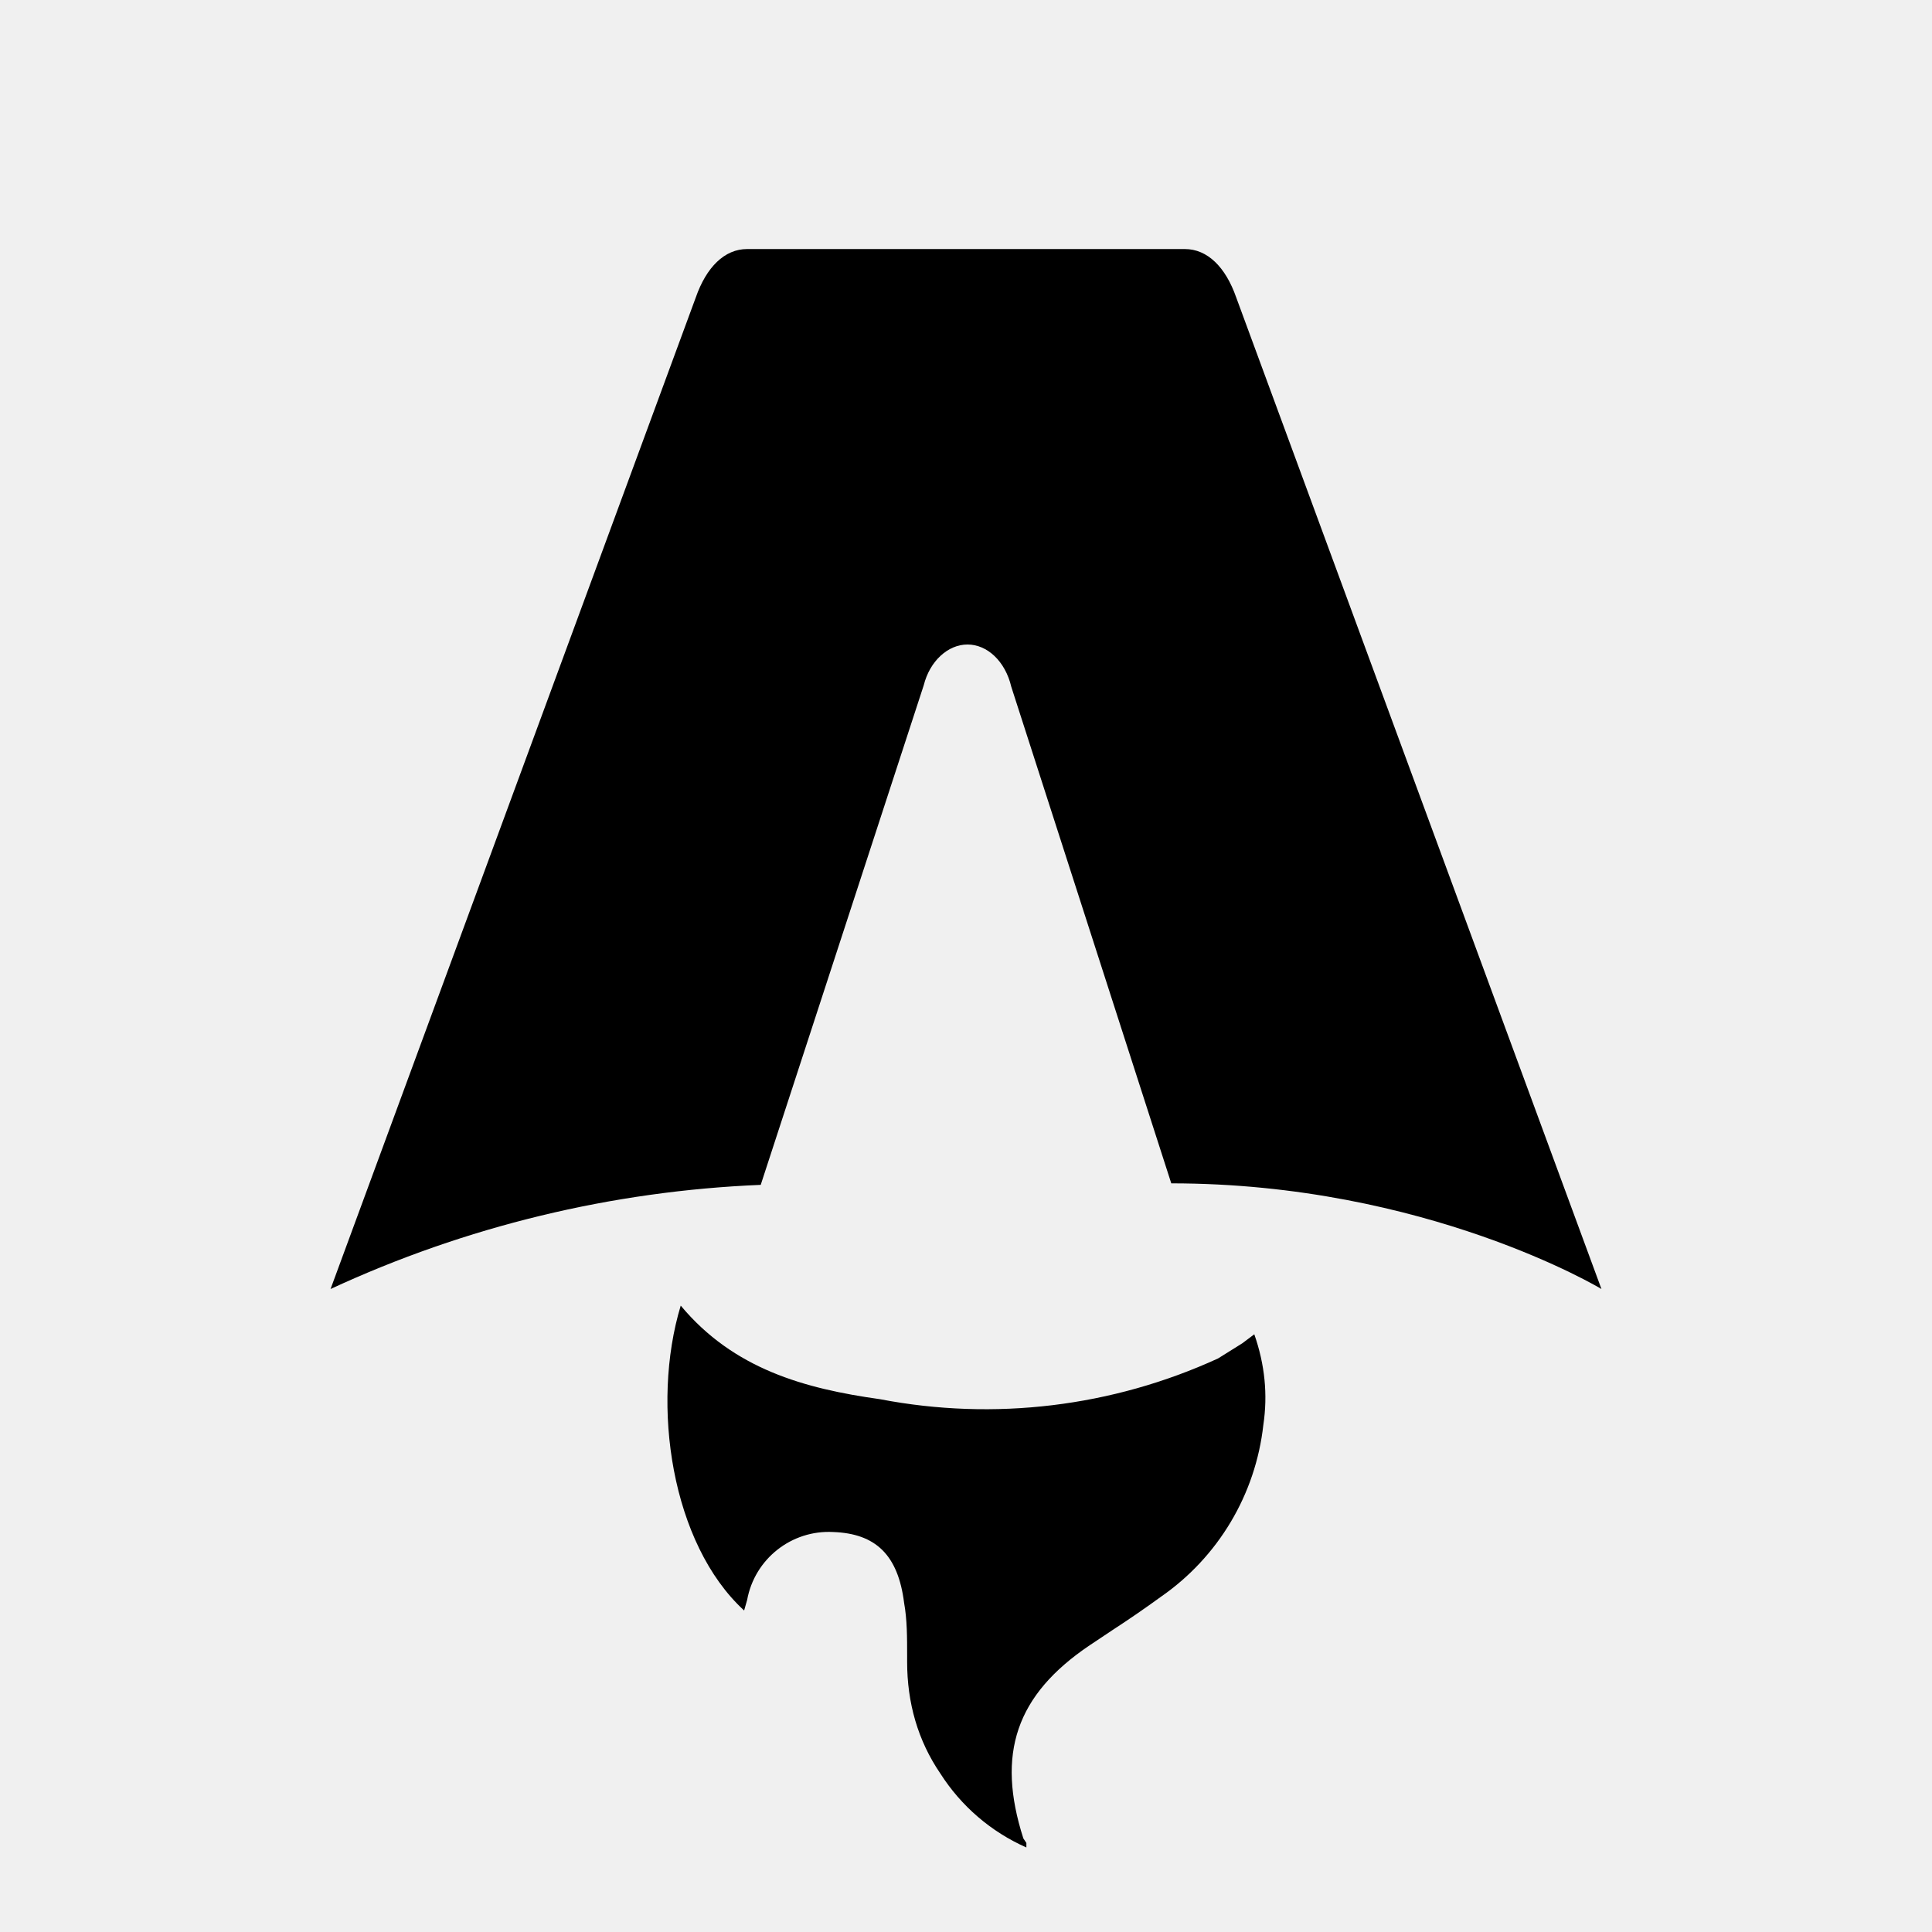
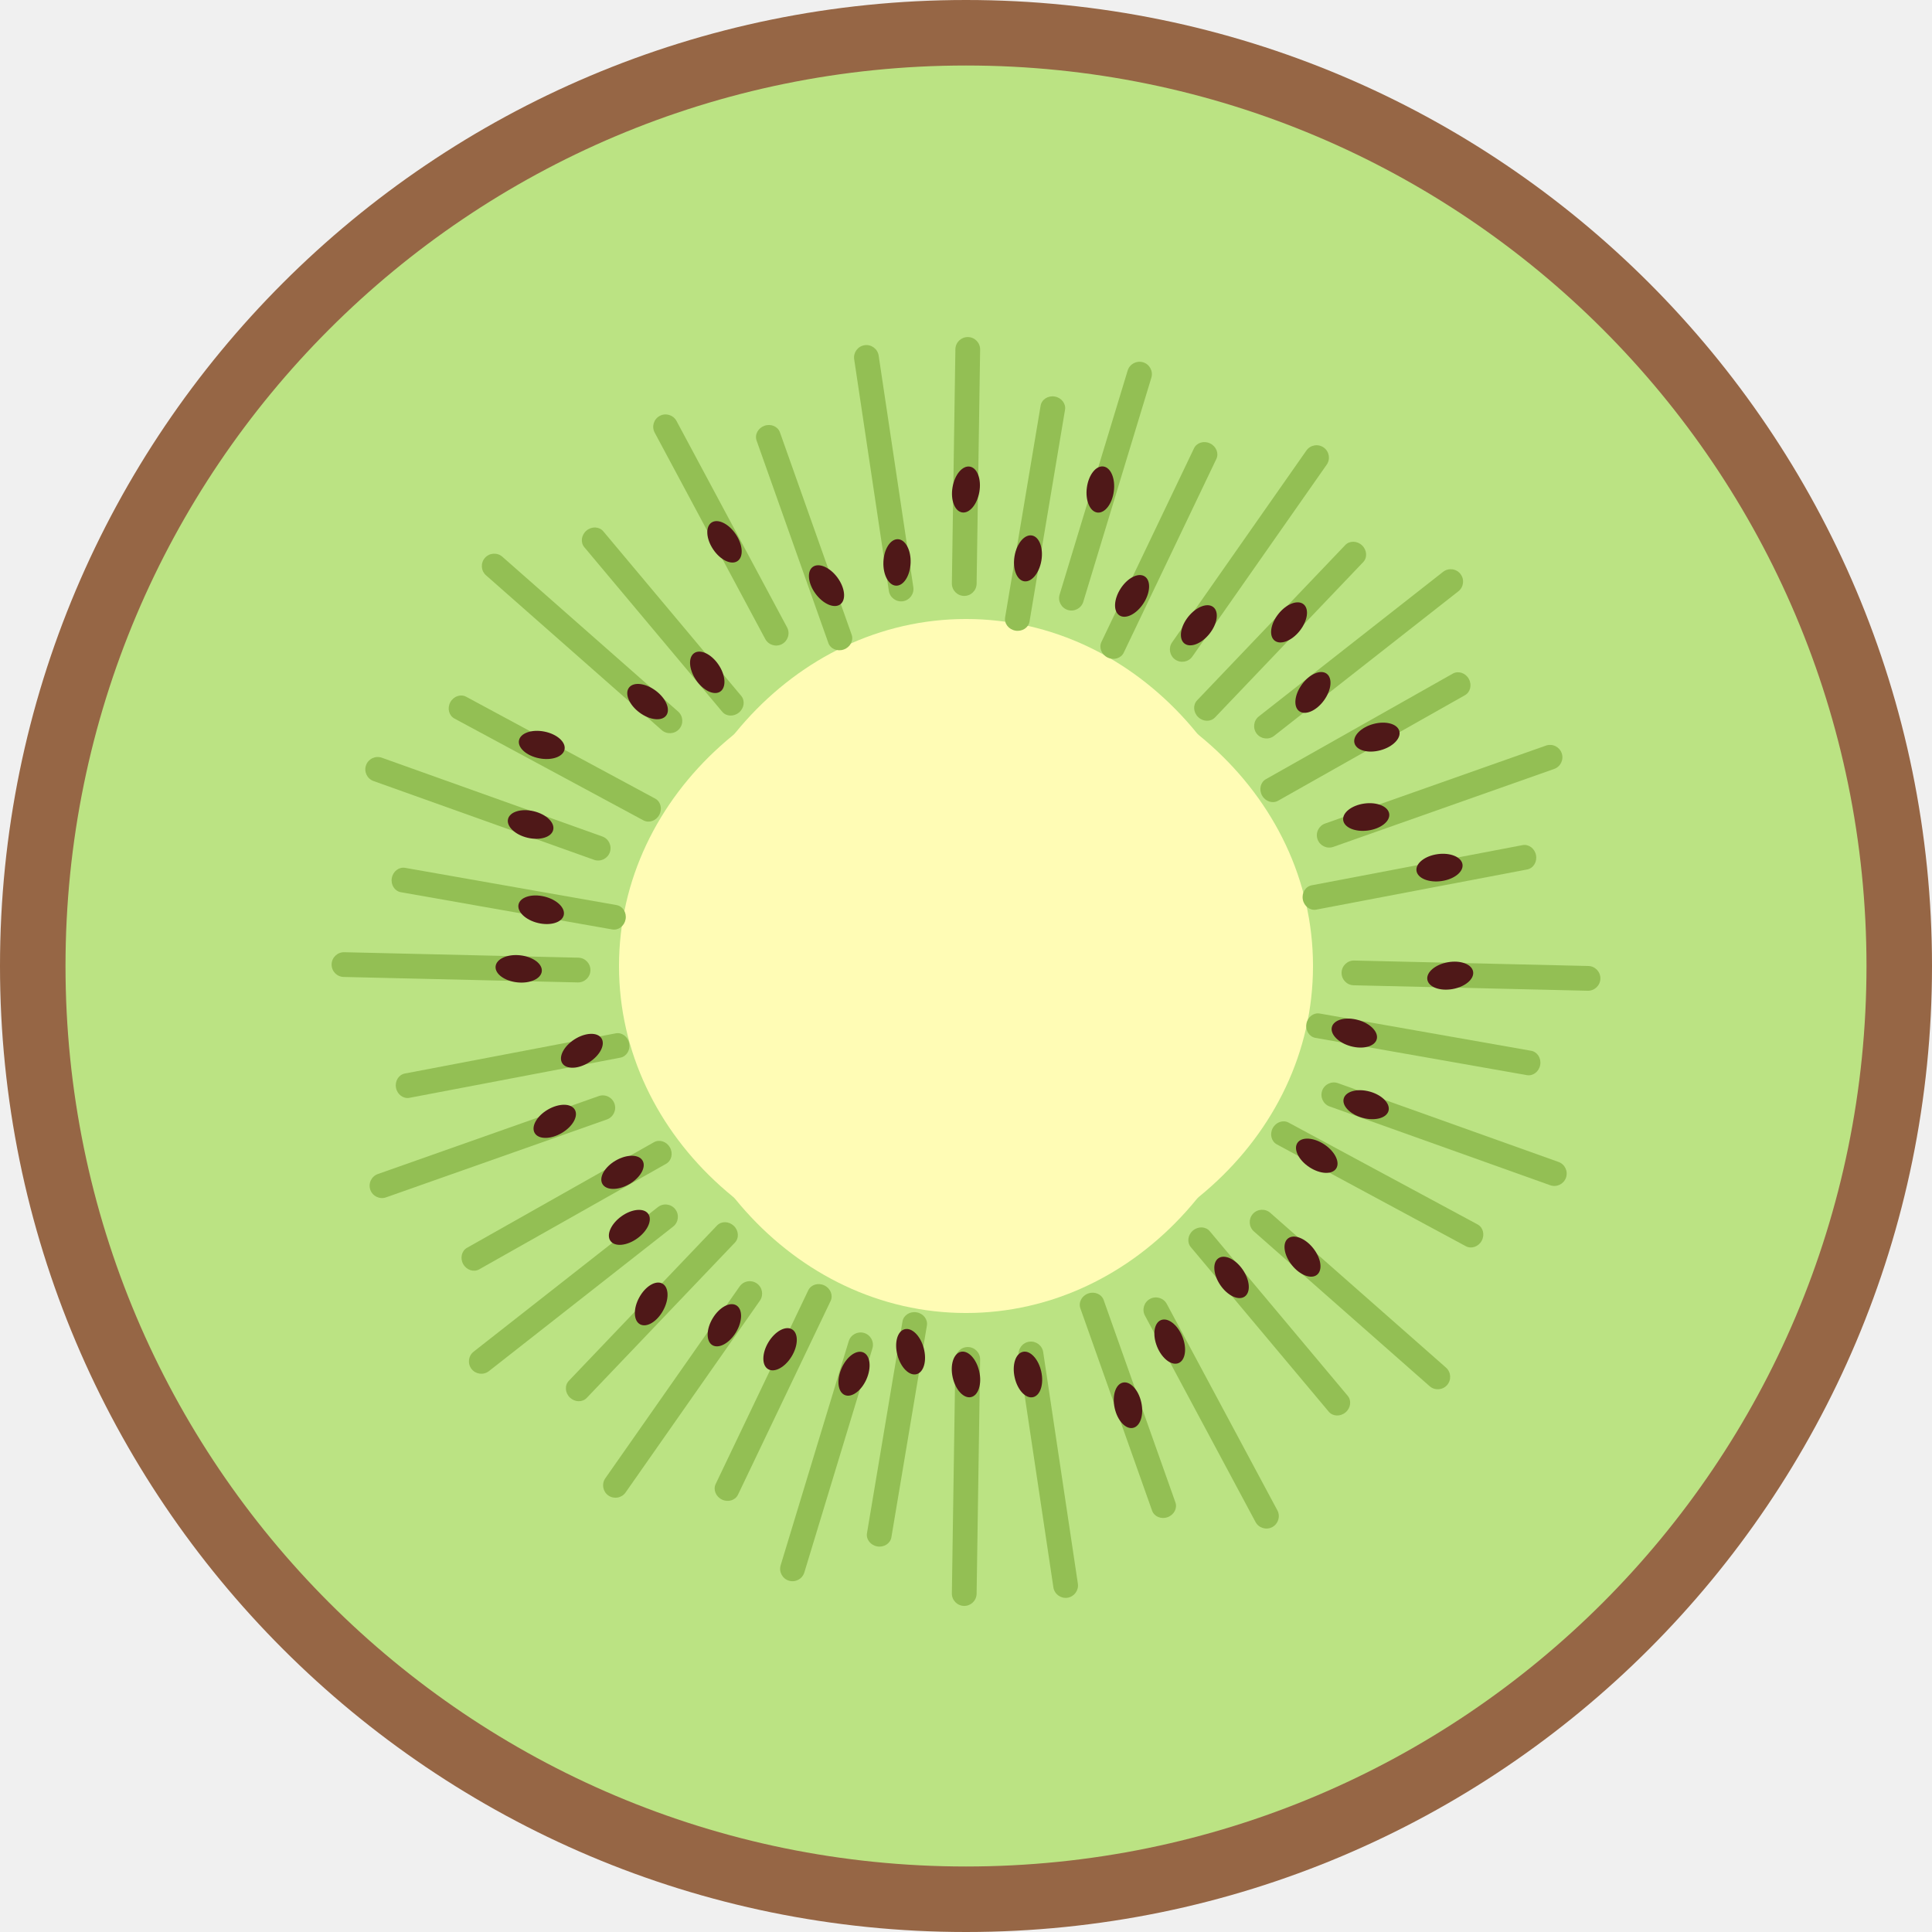
- <svg xmlns="http://www.w3.org/2000/svg" fill="none" viewBox="0 0 128 128">
-   <path d="M50.4 78.5a75.1 75.1 0 0 0-28.5 6.9l24.2-65.7c.7-2 1.9-3.2 3.4-3.2h29c1.5 0 2.7 1.2 3.4 3.2l24.2 65.7s-11.6-7-28.5-7L67 45.5c-.4-1.7-1.6-2.8-2.9-2.8-1.3 0-2.5 1.1-2.9 2.7L50.4 78.5Zm-1.1 28.2Zm-4.2-20.2c-2 6.6-.6 15.8 4.2 20.2a17.5 17.5 0 0 1 .2-.7 5.5 5.5 0 0 1 5.7-4.5c2.8.1 4.3 1.5 4.7 4.7.2 1.1.2 2.3.2 3.5v.4c0 2.7.7 5.2 2.2 7.4a13 13 0 0 0 5.7 4.9v-.3l-.2-.3c-1.8-5.6-.5-9.5 4.4-12.8l1.5-1a73 73 0 0 0 3.2-2.2 16 16 0 0 0 6.8-11.4c.3-2 .1-4-.6-6l-.8.6-1.6 1a37 37 0 0 1-22.4 2.7c-5-.7-9.7-2-13.2-6.2Z" />
-   <style>
-         path { fill: #000; }
-         @media (prefers-color-scheme: dark) {
-             path { fill: #FFF; }
-         }
-     </style>
+ <svg xmlns="http://www.w3.org/2000/svg" height="800px" width="800px" version="1.1" id="Layer_1" viewBox="0 0 511.996 511.996" xml:space="preserve">
+   <circle style="fill:#966645;" cx="255.998" cy="255.998" r="255.998" />
+   <circle style="fill:#BBE383;" cx="255.998" cy="255.998" r="238.638" />
+   <g>
+     <ellipse style="fill:#FFFCB5;" cx="255.998" cy="255.998" rx="82.528" ry="91.958" />
+     <ellipse style="fill:#FFFCB5;" cx="255.998" cy="255.998" rx="91.958" ry="82.525" />
+   </g>
+   <g>
+     <path style="fill:#93BF54;" d="M258.811,154.694c-0.026,1.811-1.518,3.255-3.325,3.23l0,0c-1.811-0.029-3.259-1.518-3.234-3.329   l0.933-62.041c0.026-1.811,1.522-3.259,3.332-3.23l0,0c1.807,0.029,3.255,1.518,3.226,3.329L258.811,154.694z" />
+     <path style="fill:#93BF54;" d="M258.811,422.346c-0.026,1.814-1.518,3.259-3.325,3.237l0,0c-1.811-0.029-3.259-1.522-3.234-3.329   l0.933-62.048c0.026-1.807,1.522-3.252,3.332-3.23l0,0c1.807,0.029,3.255,1.522,3.226,3.329L258.811,422.346z" />
+     <path style="fill:#93BF54;" d="M272.835,164.706c-0.274,1.639-1.942,2.718-3.727,2.421l0,0c-1.785-0.3-3.018-1.869-2.743-3.508   l9.408-56.111c0.274-1.639,1.95-2.725,3.735-2.425l0,0c1.781,0.304,3.007,1.876,2.732,3.512L272.835,164.706z" />
+     <path style="fill:#93BF54;" d="M236.224,407.393c-0.274,1.635-1.946,2.721-3.727,2.422l0,0c-1.785-0.3-3.014-1.873-2.74-3.508   l9.408-56.111c0.274-1.635,1.946-2.721,3.735-2.422l0,0c1.781,0.3,3.01,1.873,2.736,3.508L236.224,407.393z" />
+     <path style="fill:#93BF54;" d="M287.083,159.468c-0.527,1.737-2.359,2.707-4.089,2.187l0,0c-1.73-0.527-2.714-2.359-2.187-4.089   l18.033-59.371c0.527-1.734,2.363-2.71,4.097-2.184l0,0c1.73,0.527,2.707,2.359,2.18,4.089L287.083,159.468z" />
+     <path style="fill:#93BF54;" d="M213.157,416.709c-0.527,1.737-2.356,2.707-4.086,2.187l0,0c-1.73-0.523-2.714-2.359-2.187-4.093   l18.033-59.367c0.527-1.737,2.359-2.707,4.097-2.187l0,0c1.73,0.53,2.707,2.363,2.18,4.093L213.157,416.709z" />
+     <path style="fill:#93BF54;" d="M297.8,172.961c-0.717,1.5-2.619,2.078-4.25,1.299l0,0c-1.631-0.779-2.381-2.63-1.668-4.126   l24.54-51.331c0.717-1.5,2.626-2.078,4.261-1.295l0,0c1.628,0.783,2.374,2.63,1.657,4.126L297.8,172.961z" />
+     <path style="fill:#93BF54;" d="M195.578,396.101c-0.717,1.5-2.619,2.078-4.254,1.299l0,0c-1.631-0.786-2.381-2.63-1.664-4.13   l24.54-51.331c0.717-1.5,2.623-2.078,4.258-1.295l0,0c1.631,0.779,2.374,2.623,1.661,4.122L195.578,396.101z" />
+     <path style="fill:#93BF54;" d="M315.994,173.978c-1.039,1.485-3.084,1.84-4.565,0.808l0,0c-1.481-1.039-1.844-3.087-0.808-4.569   l35.587-50.829c1.039-1.481,3.087-1.84,4.572-0.801l0,0c1.481,1.039,1.84,3.084,0.801,4.565L315.994,173.978z" />
+     <path style="fill:#93BF54;" d="M165.788,395.512c-1.039,1.485-3.08,1.844-4.565,0.808l0,0c-1.481-1.035-1.844-3.087-0.808-4.565   l35.587-50.829c1.039-1.485,3.084-1.844,4.572-0.801l0,0c1.478,1.035,1.84,3.08,0.801,4.565L165.788,395.512z" />
+     <path style="fill:#93BF54;" d="M321.982,190.131c-1.145,1.203-3.135,1.16-4.444-0.084l0,0c-1.31-1.247-1.449-3.241-0.304-4.441   l39.274-41.165c1.145-1.2,3.142-1.16,4.455,0.091l0,0c1.306,1.251,1.438,3.237,0.293,4.437L321.982,190.131z" />
+     <path style="fill:#93BF54;" d="M155.488,370.46c-1.145,1.207-3.135,1.156-4.448-0.084l0,0c-1.306-1.251-1.445-3.237-0.3-4.444   l39.278-41.165c1.145-1.2,3.135-1.156,4.448,0.091l0,0c1.306,1.251,1.441,3.237,0.296,4.437L155.488,370.46z" />
+     <path style="fill:#93BF54;" d="M337.656,195.004c-1.423,1.123-3.486,0.867-4.602-0.549l0,0c-1.116-1.427-0.871-3.49,0.552-4.609   l48.821-38.301c1.427-1.119,3.49-0.867,4.605,0.56l0,0c1.116,1.423,0.867,3.486-0.56,4.602L337.656,195.004z" />
+     <path style="fill:#93BF54;" d="M129.572,363.356c-1.427,1.123-3.482,0.863-4.602-0.549l0,0c-1.116-1.43-0.871-3.493,0.552-4.609   l48.818-38.301c1.427-1.123,3.486-0.871,4.609,0.556l0,0c1.116,1.423,0.863,3.486-0.56,4.602L129.572,363.356z" />
+     <path style="fill:#93BF54;" d="M338.695,212.206c-1.449,0.816-3.34,0.201-4.228-1.375l0,0c-0.893-1.577-0.446-3.519,0.999-4.338   l49.538-27.979c1.449-0.816,3.343-0.198,4.236,1.383l0,0c0.885,1.577,0.435,3.515-1.01,4.335L338.695,212.206z" />
+     <path style="fill:#93BF54;" d="M126.993,336.387c-1.449,0.823-3.34,0.201-4.232-1.372l0,0c-0.889-1.58-0.443-3.522,1.006-4.338   l49.542-27.983c1.445-0.816,3.336-0.194,4.228,1.386l0,0c0.889,1.573,0.439,3.508-1.006,4.331L126.993,336.387z" />
+     <path style="fill:#93BF54;" d="M353.348,224.427c-1.705,0.607-3.577-0.293-4.185-1.997l0,0c-0.604-1.708,0.293-3.581,2.001-4.188   l58.515-20.649c1.708-0.604,3.581,0.293,4.185,2.005l0,0c0.6,1.708-0.296,3.581-2.001,4.181L353.348,224.427z" />
+     <path style="fill:#93BF54;" d="M102.325,317.307c-1.708,0.607-3.581-0.293-4.185-1.993l0,0c-0.604-1.708,0.293-3.585,2.001-4.188   l58.511-20.652c1.708-0.607,3.581,0.293,4.188,2.001l0,0c0.6,1.708-0.3,3.581-2.005,4.188L102.325,317.307z" />
+     <path style="fill:#93BF54;" d="M348.827,241.056c-1.631,0.311-3.226-0.878-3.566-2.656l0,0c-0.34-1.774,0.706-3.475,2.337-3.786   l55.892-10.648c1.631-0.311,3.23,0.882,3.57,2.667l0,0c0.337,1.774-0.713,3.471-2.345,3.782L348.827,241.056z" />
+     <path style="fill:#93BF54;" d="M108.514,290.931c-1.635,0.315-3.226-0.878-3.57-2.652l0,0c-0.337-1.778,0.71-3.479,2.341-3.786   l55.896-10.652c1.628-0.307,3.223,0.882,3.563,2.667l0,0c0.337,1.778-0.71,3.471-2.337,3.779L108.514,290.931z" />
+     <path style="fill:#93BF54;" d="M358.732,261.108c-1.811-0.04-3.241-1.547-3.204-3.351l0,0c0.044-1.811,1.547-3.252,3.354-3.208   l62.033,1.445c1.811,0.044,3.245,1.547,3.201,3.358l0,0c-0.044,1.807-1.547,3.245-3.354,3.201L358.732,261.108z" />
+     <path style="fill:#93BF54;" d="M91.084,258.902c-1.814-0.04-3.245-1.54-3.204-3.347l0,0c0.04-1.807,1.544-3.248,3.354-3.208   l62.03,1.445c1.814,0.044,3.245,1.547,3.204,3.358l0,0c-0.044,1.807-1.547,3.245-3.358,3.201L91.084,258.902z" />
+     <path style="fill:#93BF54;" d="M348.604,275.048c-1.635-0.289-2.707-1.968-2.392-3.746l0,0c0.311-1.781,1.895-2.999,3.526-2.71   l56.035,9.873c1.635,0.285,2.707,1.972,2.392,3.749l0,0c-0.315,1.785-1.898,2.992-3.534,2.707L348.604,275.048z" />
+     <path style="fill:#93BF54;" d="M106.228,236.443c-1.639-0.289-2.707-1.968-2.396-3.746l0,0c0.318-1.785,1.898-2.999,3.533-2.71   l56.038,9.869c1.631,0.289,2.699,1.968,2.385,3.753l0,0c-0.315,1.778-1.895,2.988-3.526,2.703L106.228,236.443z" />
+     <path style="fill:#93BF54;" d="M352.371,293.224c-1.708-0.607-2.59-2.487-1.986-4.192l0,0c0.611-1.701,2.491-2.593,4.192-1.986   l58.434,20.875c1.705,0.607,2.593,2.487,1.983,4.192l0,0c-0.611,1.701-2.487,2.593-4.192,1.979L352.371,293.224z" />
+     <path style="fill:#93BF54;" d="M98.992,206.983c-1.712-0.607-2.597-2.487-1.99-4.188l0,0c0.607-1.705,2.487-2.597,4.192-1.99   l58.43,20.872c1.708,0.611,2.593,2.487,1.986,4.196l0,0c-0.611,1.701-2.491,2.59-4.192,1.983L98.992,206.983z" />
+     <path style="fill:#93BF54;" d="M338.377,303.276c-1.459-0.794-1.95-2.721-1.094-4.309l0,0c0.856-1.595,2.743-2.257,4.203-1.47   l50.091,26.991c1.46,0.786,1.95,2.721,1.09,4.316l0,0c-0.86,1.595-2.743,2.242-4.203,1.456L338.377,303.276z" />
+     <path style="fill:#93BF54;" d="M120.427,190.42c-1.467-0.79-1.95-2.718-1.097-4.313l0,0c0.863-1.595,2.743-2.25,4.207-1.463   l50.091,26.991c1.456,0.786,1.942,2.714,1.086,4.313l0,0c-0.86,1.595-2.74,2.246-4.199,1.456L120.427,190.42z" />
+     <path style="fill:#93BF54;" d="M332.301,326.342c-1.364-1.2-1.489-3.274-0.3-4.631l0,0c1.2-1.357,3.274-1.492,4.634-0.3   l46.564,41.015c1.357,1.2,1.489,3.274,0.289,4.631l0,0c-1.196,1.357-3.27,1.492-4.627,0.293L332.301,326.342z" />
+     <path style="fill:#93BF54;" d="M128.807,152.47c-1.364-1.196-1.492-3.27-0.3-4.624l0,0c1.192-1.361,3.274-1.492,4.631-0.296   l46.564,41.012c1.361,1.196,1.492,3.27,0.293,4.631l0,0c-1.196,1.357-3.274,1.489-4.631,0.293L128.807,152.47z" />
+     <path style="fill:#93BF54;" d="M315.577,330.501c-1.068-1.273-0.808-3.252,0.578-4.408l0,0c1.386-1.163,3.38-1.079,4.448,0.194   l36.549,43.609c1.068,1.266,0.805,3.252-0.585,4.408l0,0c-1.386,1.163-3.38,1.072-4.444-0.201L315.577,330.501z" />
+     <path style="fill:#93BF54;" d="M154.851,145.015c-1.072-1.277-0.805-3.248,0.578-4.411l0,0c1.39-1.16,3.38-1.075,4.448,0.198   l36.549,43.609c1.064,1.269,0.801,3.245-0.589,4.408l0,0c-1.386,1.16-3.373,1.075-4.441-0.201L154.851,145.015z" />
+     <path style="fill:#93BF54;" d="M303.426,348.655c-0.86-1.595-0.252-3.581,1.339-4.437l0,0c1.598-0.856,3.588-0.256,4.444,1.335   l29.303,54.696c0.852,1.595,0.249,3.585-1.346,4.444l0,0c-1.595,0.849-3.585,0.249-4.437-1.342L303.426,348.655z" />
+     <path style="fill:#93BF54;" d="M173.499,114.652c-0.86-1.598-0.256-3.581,1.335-4.437l0,0c1.595-0.856,3.585-0.256,4.444,1.339   l29.299,54.692c0.856,1.598,0.256,3.581-1.342,4.444l0,0c-1.595,0.849-3.585,0.249-4.437-1.346L173.499,114.652z" />
+     <path style="fill:#93BF54;" d="M286.303,346.713c-0.556-1.566,0.38-3.329,2.078-3.929l0,0c1.705-0.607,3.544,0.172,4.1,1.737   l19.013,53.624c0.556,1.566-0.38,3.329-2.089,3.929l0,0c-1.705,0.607-3.541-0.179-4.093-1.737L286.303,346.713z" />
+     <path style="fill:#93BF54;" d="M200.505,116.762c-0.56-1.569,0.38-3.321,2.081-3.932l0,0c1.708-0.6,3.544,0.176,4.1,1.741   l19.013,53.631c0.552,1.558-0.384,3.314-2.092,3.921l0,0c-1.705,0.604-3.537-0.172-4.089-1.737L200.505,116.762z" />
+     <path style="fill:#93BF54;" d="M269.967,359.292c-0.271-1.792,0.969-3.457,2.754-3.731l0,0c1.792-0.263,3.464,0.973,3.735,2.758   l9.189,61.368c0.267,1.785-0.973,3.457-2.762,3.731l0,0c-1.789,0.263-3.46-0.973-3.727-2.758L269.967,359.292z" />
+     <path style="fill:#93BF54;" d="M226.366,95.214c-0.274-1.792,0.966-3.46,2.751-3.731l0,0c1.789-0.271,3.464,0.969,3.735,2.758   l9.185,61.364c0.271,1.789-0.966,3.457-2.758,3.731l0,0c-1.789,0.263-3.46-0.973-3.727-2.762L226.366,95.214z" />
+   </g>
+   <g>
+     <ellipse transform="matrix(-0.5591 -0.8291 0.8291 -0.5591 144.4985 433.1821)" style="fill:#4F1818;" cx="187.428" cy="178.17" rx="6.156" ry="3.607" />
+     <ellipse transform="matrix(-0.5591 -0.8291 0.8291 -0.5591 180.2934 383.0544)" style="fill:#4F1818;" cx="191.997" cy="143.589" rx="6.156" ry="3.607" />
+     <ellipse transform="matrix(0.0411 -0.9992 0.9992 0.0411 79.0011 380.4405)" style="fill:#4F1818;" cx="237.706" cy="149.062" rx="6.16" ry="3.607" />
+     <ellipse transform="matrix(-0.5923 -0.8057 0.8057 -0.5923 223.7195 423.5953)" style="fill:#4F1818;" cx="219.03" cy="155.196" rx="6.156" ry="3.607" />
+     <ellipse transform="matrix(0.1689 -0.9856 0.9856 0.1689 84.8986 360.1225)" style="fill:#4F1818;" cx="255.992" cy="129.719" rx="6.156" ry="3.607" />
+     <ellipse transform="matrix(0.1694 -0.9855 0.9855 0.1694 80.4542 391.3864)" style="fill:#4F1818;" cx="272.429" cy="147.961" rx="6.156" ry="3.606" />
+     <ellipse transform="matrix(0.5438 -0.8392 0.8392 0.5438 4.3369 323.8169)" style="fill:#4F1818;" cx="300.014" cy="157.919" rx="6.156" ry="3.607" />
+     <ellipse transform="matrix(0.1293 -0.9916 0.9916 0.1293 125.2629 402.1001)" style="fill:#4F1818;" cx="291.599" cy="129.722" rx="6.156" ry="3.607" />
+     <ellipse transform="matrix(0.622 -0.783 0.783 0.622 -9.6554 311.4041)" style="fill:#4F1818;" cx="317.71" cy="165.703" rx="6.156" ry="3.607" />
+     <ellipse transform="matrix(0.622 -0.783 0.783 0.622 -0.0218 329.8333)" style="fill:#4F1818;" cx="341.614" cy="164.939" rx="6.156" ry="3.607" />
+     <ellipse transform="matrix(0.9651 -0.2617 0.2617 0.9651 -38.406 102.3105)" style="fill:#4F1818;" cx="364.911" cy="195.347" rx="6.156" ry="3.606" />
+     <ellipse transform="matrix(0.5898 -0.8075 0.8075 0.5898 -5.4538 356.2478)" style="fill:#4F1818;" cx="347.953" cy="183.492" rx="6.156" ry="3.606" />
+     <ellipse transform="matrix(0.9907 -0.136 0.136 0.9907 -26.083 51.2524)" style="fill:#4F1818;" cx="362.06" cy="216.52" rx="6.156" ry="3.607" />
+     <ellipse transform="matrix(0.8338 0.5521 -0.5521 0.8338 227.0929 -141.7456)" style="fill:#4F1818;" cx="348.953" cy="306.275" rx="6.156" ry="3.607" />
+     <ellipse transform="matrix(0.9907 -0.1357 0.1357 0.9907 -27.6743 53.8991)" style="fill:#4F1818;" cx="381.499" cy="229.934" rx="6.156" ry="3.606" />
+     <ellipse transform="matrix(0.9642 0.2651 -0.2651 0.9642 85.4232 -85.353)" style="fill:#4F1818;" cx="358.911" cy="273.782" rx="6.16" ry="3.607" />
+     <ellipse transform="matrix(0.9642 0.2651 -0.2651 0.9642 90.5669 -85.5031)" style="fill:#4F1818;" cx="362.039" cy="292.763" rx="6.156" ry="3.607" />
+     <ellipse transform="matrix(0.9845 -0.1756 0.1756 0.9845 -39.4282 71.4991)" style="fill:#4F1818;" cx="384.308" cy="258.548" rx="6.156" ry="3.607" />
+     <ellipse transform="matrix(0.218 0.976 -0.976 0.218 568.5222 18.955)" style="fill:#4F1818;" cx="272.433" cy="364.236" rx="6.156" ry="3.607" />
+     <ellipse transform="matrix(0.6242 0.7813 -0.7813 0.6242 389.8916 -144.5281)" style="fill:#4F1818;" cx="345.174" cy="333.005" rx="6.16" ry="3.607" />
+     <ellipse transform="matrix(0.2189 0.9757 -0.9757 0.2189 596.858 -0.7698)" style="fill:#4F1818;" cx="298.91" cy="372.416" rx="6.152" ry="3.606" />
+     <ellipse transform="matrix(0.5628 0.8266 -0.8266 0.5628 422.5121 -121.7752)" style="fill:#4F1818;" cx="326.373" cy="338.522" rx="6.156" ry="3.607" />
+     <ellipse transform="matrix(0.2189 0.9757 -0.9757 0.2189 555.3574 34.7547)" style="fill:#4F1818;" cx="255.971" cy="364.248" rx="6.153" ry="3.607" />
+     <ellipse transform="matrix(0.3783 0.9257 -0.9257 0.3783 521.833 -65.9189)" style="fill:#4F1818;" cx="309.991" cy="355.531" rx="6.156" ry="3.607" />
+     <ellipse transform="matrix(-0.4022 0.9156 -0.9156 -0.4022 650.6758 303.2278)" style="fill:#4F1818;" cx="226.341" cy="364.044" rx="6.156" ry="3.607" />
+     <ellipse transform="matrix(0.2575 0.9663 -0.9663 0.2575 525.309 32.7852)" style="fill:#4F1818;" cx="241.322" cy="358.205" rx="6.16" ry="3.607" />
+     <ellipse transform="matrix(-0.5162 0.8565 -0.8565 -0.5162 619.6959 365.0609)" style="fill:#4F1818;" cx="206.739" cy="357.56" rx="6.156" ry="3.607" />
+     <ellipse transform="matrix(-0.5164 0.8564 -0.8564 -0.5164 591.8726 368.1545)" style="fill:#4F1818;" cx="191.98" cy="351.205" rx="6.156" ry="3.603" />
+     <ellipse transform="matrix(-0.8119 0.5839 -0.5839 -0.8119 492.1317 491.9566)" style="fill:#4F1818;" cx="166.8" cy="325.272" rx="6.157" ry="3.603" />
+     <ellipse transform="matrix(-0.4815 0.8765 -0.8765 -0.4815 558.5571 360.6643)" style="fill:#4F1818;" cx="172.592" cy="345.556" rx="6.153" ry="3.607" />
+     <ellipse transform="matrix(-0.8646 0.5024 -0.5024 -0.8646 463.6818 496.4051)" style="fill:#4F1818;" cx="164.964" cy="310.671" rx="6.156" ry="3.607" />
+     <ellipse transform="matrix(-0.8646 0.5024 -0.5024 -0.8646 423.4034 480.2291)" style="fill:#4F1818;" cx="147.004" cy="297.157" rx="6.152" ry="3.607" />
+     <ellipse transform="matrix(-0.9942 -0.1077 0.1077 -0.9942 246.4708 526.8178)" style="fill:#4F1818;" cx="137.461" cy="256.753" rx="6.156" ry="3.607" />
+     <ellipse transform="matrix(-0.8438 0.5366 -0.5366 -0.8438 433.7359 430.6961)" style="fill:#4F1818;" cx="154.194" cy="278.464" rx="6.156" ry="3.607" />
+     <ellipse transform="matrix(-0.9722 -0.2343 0.2343 -0.9722 226.3474 509.0941)" style="fill:#4F1818;" cx="143.414" cy="241.102" rx="6.156" ry="3.607" />
+     <ellipse transform="matrix(-0.9721 -0.2346 0.2346 -0.9721 226.0544 463.8859)" style="fill:#4F1818;" cx="140.619" cy="218.497" rx="6.156" ry="3.607" />
+     <ellipse transform="matrix(-0.8014 -0.5981 0.5981 -0.8014 197.9441 437.5711)" style="fill:#4F1818;" cx="171.614" cy="185.925" rx="6.16" ry="3.607" />
+     <ellipse transform="matrix(-0.9808 -0.1949 0.1949 -0.9808 245.9092 419.0155)" style="fill:#4F1818;" cx="143.569" cy="197.41" rx="6.156" ry="3.607" />
+   </g>
</svg>
